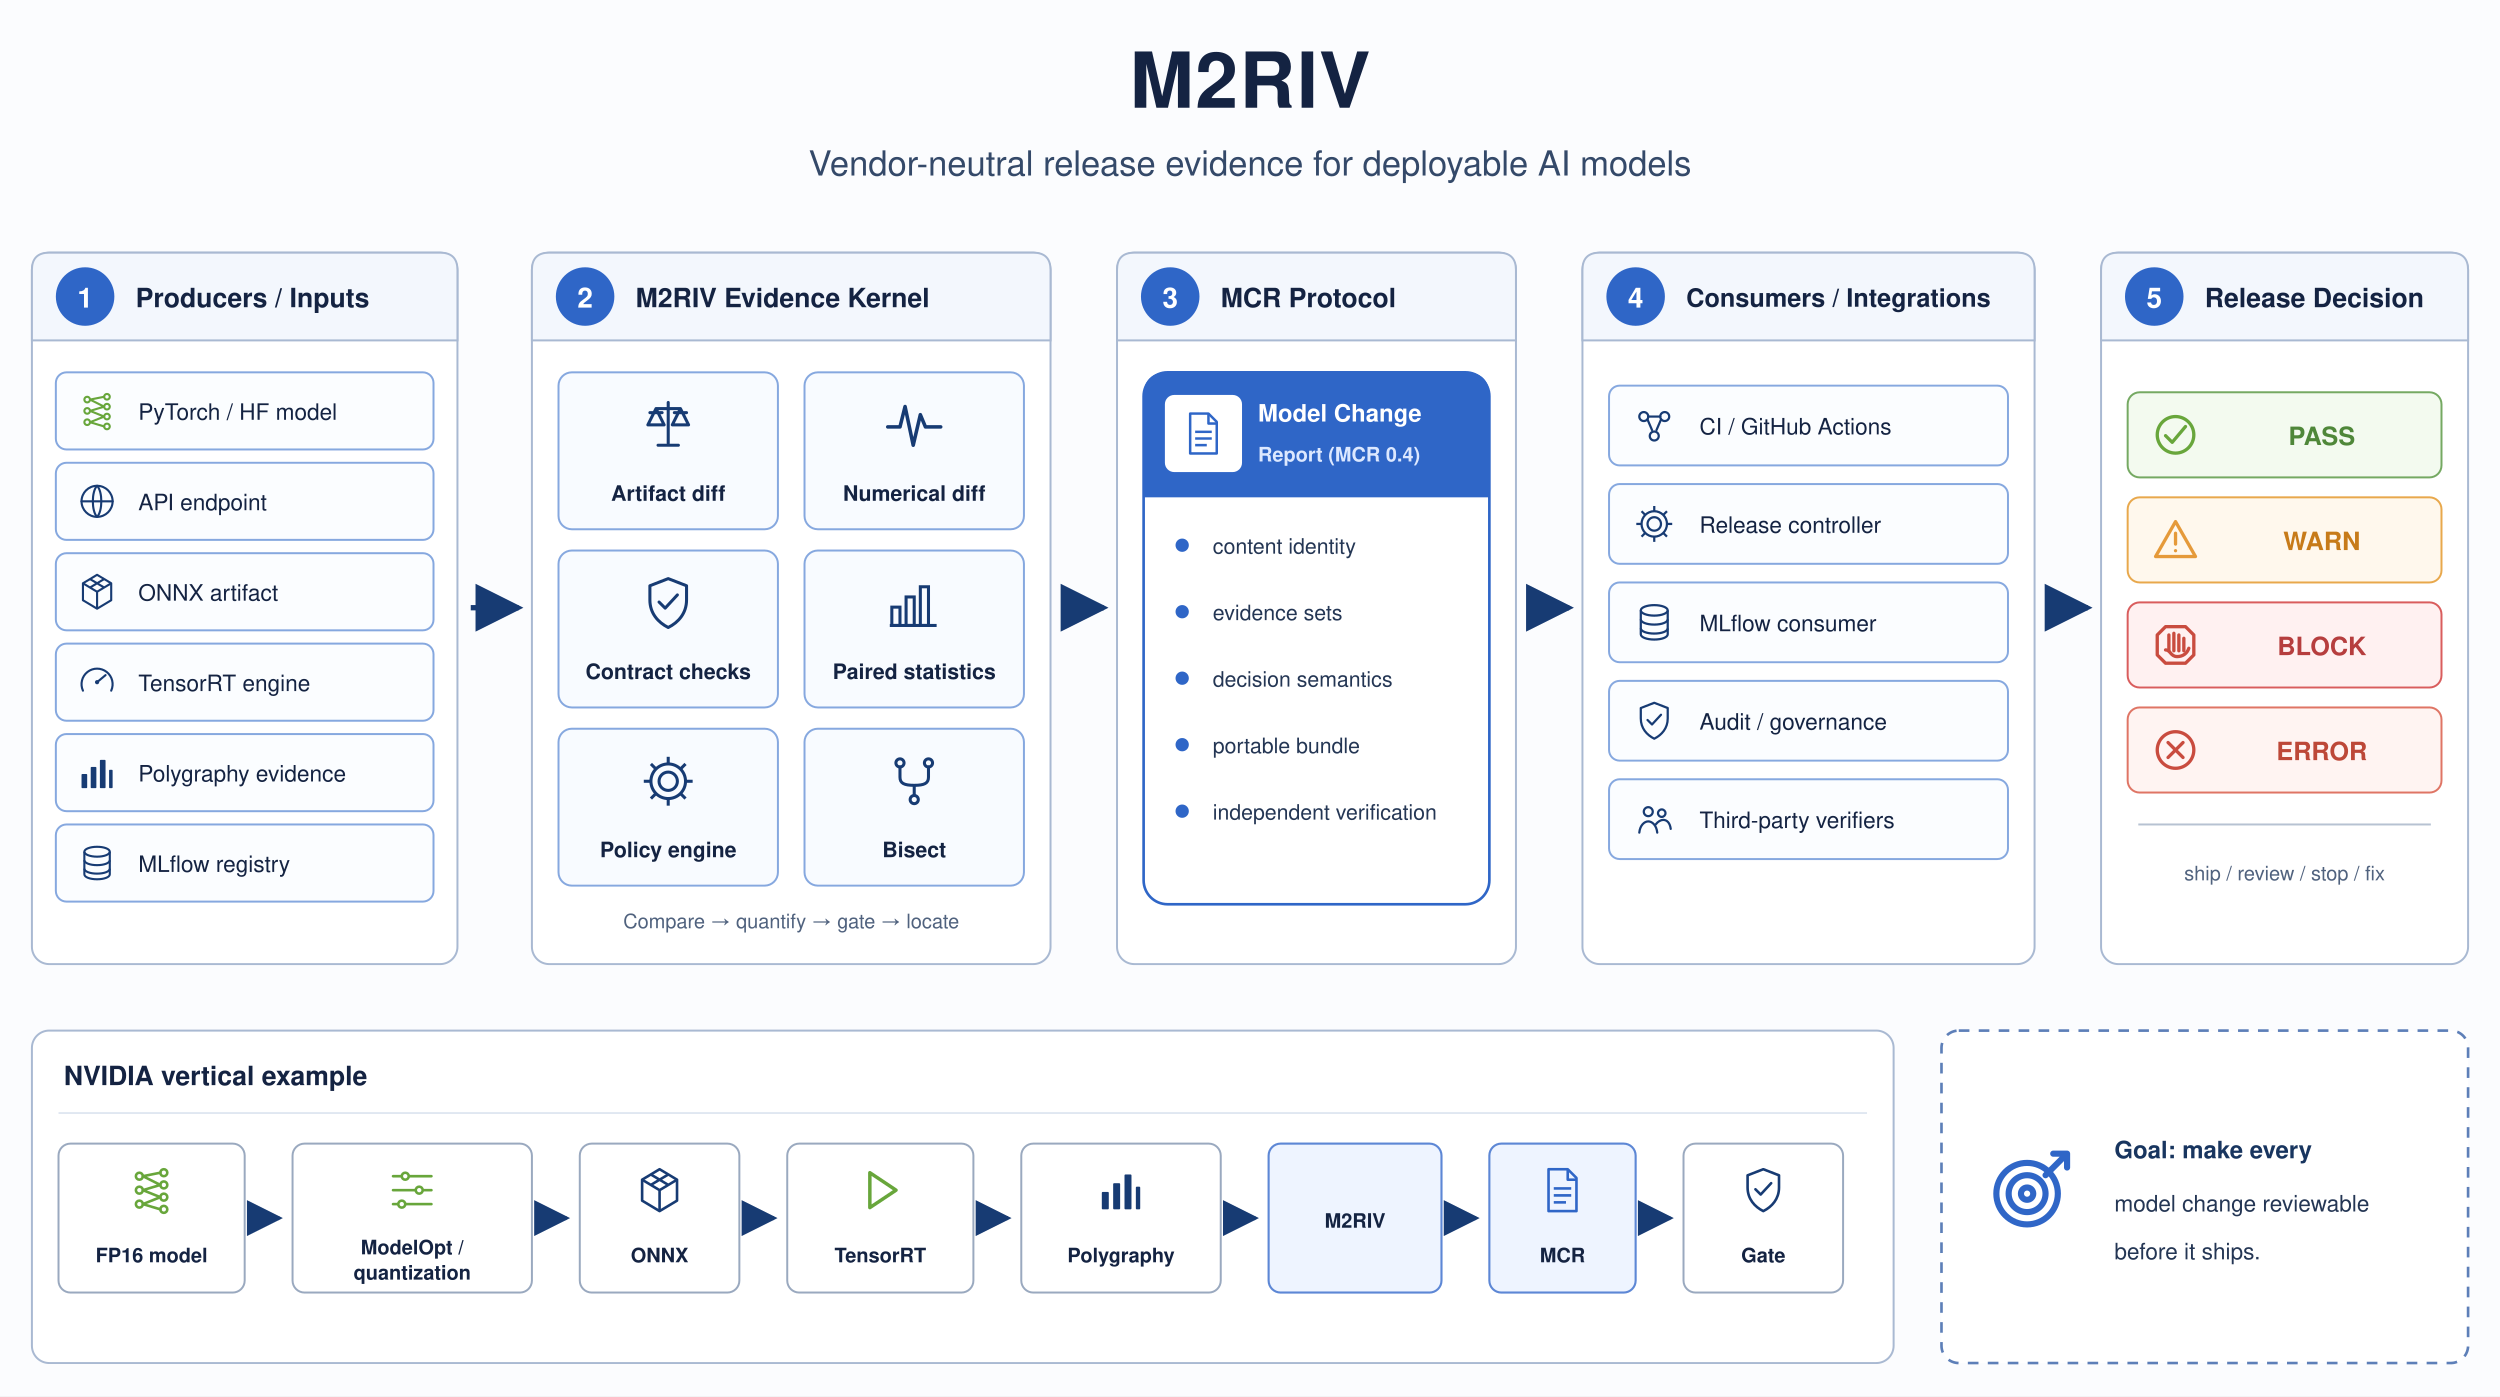
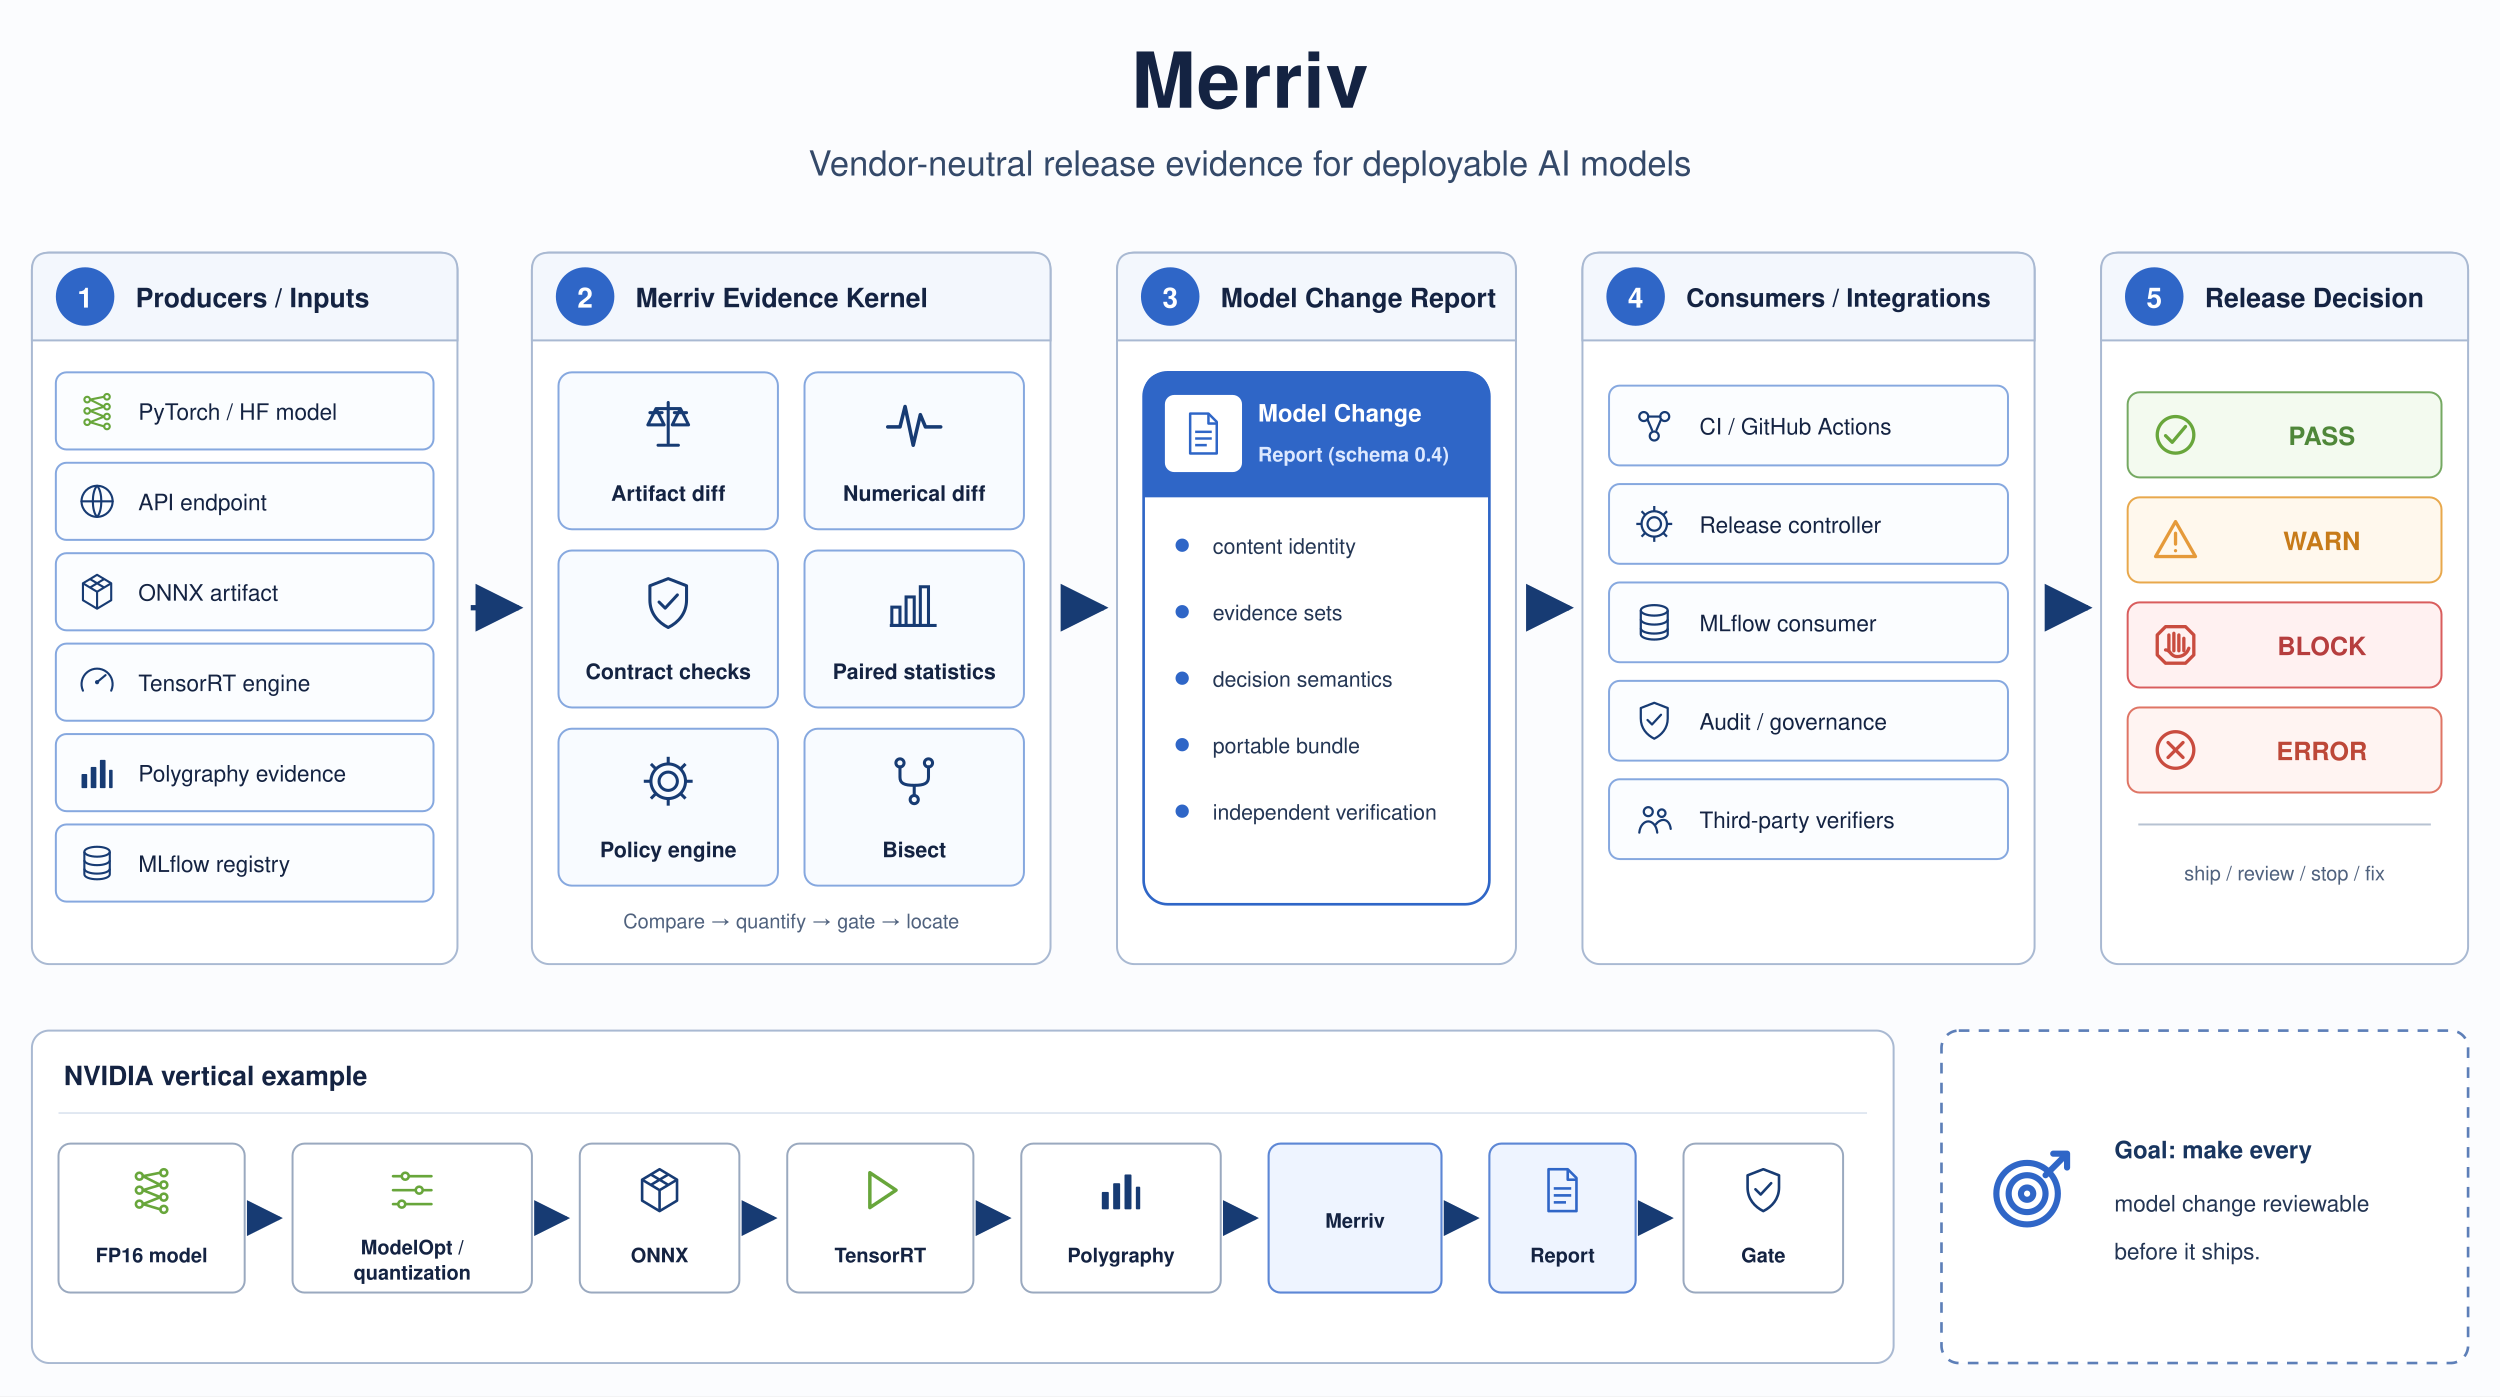
<svg xmlns="http://www.w3.org/2000/svg" width="1880" height="1050" viewBox="0 0 1880 1050" role="img" aria-labelledby="diagram-title diagram-description">
  <defs>
    <marker id="arrow" viewBox="0 0 10 10" refX="9" refY="5" markerWidth="9" markerHeight="9" orient="auto">
      <path d="M0 0 L10 5 L0 10 Z" fill="#173B73" />
    </marker>
    <symbol id="icon-artifact_cube" viewBox="0 0 64 64">
      <g fill="none" stroke="#173B73" stroke-width="3" stroke-linejoin="round">
        <path d="M32 8l20 12v24L32 56 12 44V20z" />
        <path d="M12 20l20 12 20-12M32 32v24M22 14l20 12M42 14L22 26" />
      </g>
    </symbol>
    <symbol id="icon-bar_chart" viewBox="0 0 64 64">
      <g fill="#173B73">
        <rect x="10" y="34" width="8" height="20" rx="1" />
        <rect x="23" y="24" width="8" height="30" rx="1" />
        <rect x="36" y="14" width="8" height="40" rx="1" />
        <rect x="49" y="28" width="5" height="26" rx="1" />
      </g>
    </symbol>
    <symbol id="icon-bisect_branch" viewBox="0 0 64 64">
      <g fill="none" stroke="#173B73" stroke-width="3" stroke-linecap="round" stroke-linejoin="round">
        <circle cx="18" cy="14" r="4" />
        <circle cx="46" cy="14" r="4" />
        <circle cx="32" cy="50" r="4" />
        <path d="M18 18v10c0 6 4 8 14 8M46 18v10c0 6-4 8-14 8M32 36v10" />
      </g>
    </symbol>
    <symbol id="icon-block" viewBox="0 0 64 64">
      <g fill="none" stroke="#C94C3F" stroke-width="4" stroke-linecap="round" stroke-linejoin="round">
        <path d="M20 10h24l10 10v24L44 54H20L10 44V20z" />
        <path d="M24 20v19M30 18v21M36 20v19M42 24v15" />
        <path d="M20 38c6 0 6 8 14 8 7 0 12-4 14-10" />
      </g>
    </symbol>
    <symbol id="icon-ci_nodes" viewBox="0 0 64 64">
      <g fill="none" stroke="#173B73" stroke-width="3" stroke-linecap="round" stroke-linejoin="round">
        <circle cx="18" cy="20" r="6" />
        <circle cx="46" cy="20" r="6" />
        <circle cx="32" cy="46" r="6" />
        <path d="M23 24l6 14M41 24l-6 14M24 20h16" />
      </g>
    </symbol>
    <symbol id="icon-database" viewBox="0 0 64 64">
      <g fill="none" stroke="#173B73" stroke-width="3">
        <ellipse cx="32" cy="16" rx="18" ry="7" />
        <path d="M14 16v12c0 4 8 7 18 7s18-3 18-7V16" />
        <path d="M14 28v12c0 4 8 7 18 7s18-3 18-7V28" />
        <path d="M14 40v8c0 4 8 7 18 7s18-3 18-7v-8" />
      </g>
    </symbol>
    <symbol id="icon-document_mcr" viewBox="0 0 64 64">
      <g fill="none" stroke="#2F66C7" stroke-width="3" stroke-linejoin="round">
        <path d="M16 8h22l10 10v38H16z" />
        <path d="M38 8v12h10" />
        <path d="M22 30h20M22 38h20M22 46h14" />
      </g>
    </symbol>
    <symbol id="icon-error" viewBox="0 0 64 64">
      <g fill="none" stroke="#C94C3F" stroke-width="4" stroke-linecap="round">
        <circle cx="32" cy="32" r="22" />
        <path d="M23 23l18 18M41 23L23 41" />
      </g>
    </symbol>
    <symbol id="icon-gear" viewBox="0 0 64 64">
      <g fill="none" stroke="#173B73" stroke-width="3" stroke-linejoin="round">
        <circle cx="32" cy="32" r="9" />
        <path d="M32 8v7M32 49v7M8 32h7M49 32h7M15 15l5 5M44 44l5 5M49 15l-5 5M20 44l-5 5" />
        <circle cx="32" cy="32" r="17" />
      </g>
    </symbol>
    <symbol id="icon-globe" viewBox="0 0 64 64">
      <g fill="none" stroke="#173B73" stroke-width="3" stroke-linecap="round">
        <circle cx="32" cy="32" r="22" />
        <path d="M10 32h44M32 10c8 8 8 36 0 44M32 10c-8 8-8 36 0 44" />
      </g>
    </symbol>
    <symbol id="icon-model_network" viewBox="0 0 64 64">
      <g fill="none" stroke="#68A63B" stroke-width="3" stroke-linecap="round" stroke-linejoin="round">
        <circle cx="18" cy="16" r="4" />
        <circle cx="18" cy="32" r="4" />
        <circle cx="18" cy="48" r="4" />
        <circle cx="46" cy="12" r="4" />
        <circle cx="46" cy="26" r="4" />
        <circle cx="46" cy="40" r="4" />
        <circle cx="46" cy="54" r="4" />
        <path d="M22 16L42 12M22 16L42 26M22 32L42 26M22 32L42 40M22 48L42 40M22 48L42 54" />
      </g>
    </symbol>
    <symbol id="icon-pass" viewBox="0 0 64 64">
      <g fill="none" stroke="#68A63B" stroke-width="4" stroke-linecap="round" stroke-linejoin="round">
        <circle cx="32" cy="32" r="22" />
        <path d="M20 33l8 8 16-19" />
      </g>
    </symbol>
    <symbol id="icon-people" viewBox="0 0 64 64">
      <g fill="none" stroke="#173B73" stroke-width="3" stroke-linecap="round">
        <circle cx="24" cy="22" r="6" />
        <circle cx="42" cy="24" r="5" />
        <path d="M12 50c1-10 7-15 12-15s11 5 12 15M34 39c3-4 7-6 10-6 5 0 9 4 10 12" />
      </g>
    </symbol>
    <symbol id="icon-play_triangle" viewBox="0 0 64 64">
      <path d="M20 12l30 20-30 20z" fill="none" stroke="#68A63B" stroke-width="4" stroke-linejoin="round" />
    </symbol>
    <symbol id="icon-scales" viewBox="0 0 64 64">
      <g fill="none" stroke="#173B73" stroke-width="3" stroke-linecap="round" stroke-linejoin="round">
        <path d="M32 10v40M20 16h24M14 20h12M38 20h12M20 16l-8 16h16zM44 16l-8 16h16zM22 52h20" />
      </g>
    </symbol>
    <symbol id="icon-shield_check" viewBox="0 0 64 64">
      <g fill="none" stroke="#173B73" stroke-width="3" stroke-linecap="round" stroke-linejoin="round">
        <path d="M32 8l18 7v14c0 13-8 22-18 27-10-5-18-14-18-27V15z" />
        <path d="M23 31l6 6 12-13" />
      </g>
    </symbol>
    <symbol id="icon-sliders" viewBox="0 0 64 64">
      <g fill="none" stroke="#68A63B" stroke-width="3" stroke-linecap="round">
        <path d="M10 16h44M10 32h44M10 48h44" />
        <circle cx="24" cy="16" r="4" fill="white" />
        <circle cx="40" cy="32" r="4" fill="white" />
        <circle cx="20" cy="48" r="4" fill="white" />
      </g>
    </symbol>
    <symbol id="icon-speedometer" viewBox="0 0 64 64">
      <g fill="none" stroke="#173B73" stroke-width="3" stroke-linecap="round">
        <path d="M12 44a22 22 0 1 1 40 0" />
        <path d="M32 32l12-10" />
        <circle cx="32" cy="32" r="3" fill="#173B73" stroke="none" />
      </g>
    </symbol>
    <symbol id="icon-statistics" viewBox="0 0 64 64">
      <g fill="none" stroke="#173B73" stroke-width="3">
        <rect x="10" y="36" width="8" height="18" />
        <rect x="24" y="26" width="8" height="28" />
        <rect x="38" y="16" width="8" height="38" />
        <path d="M8 54h46" />
      </g>
    </symbol>
    <symbol id="icon-target" viewBox="0 0 64 64">
      <g fill="none" stroke="#2F66C7" stroke-width="4" stroke-linecap="round" stroke-linejoin="round">
        <circle cx="28" cy="36" r="20" />
        <circle cx="28" cy="36" r="12" />
        <circle cx="28" cy="36" r="4" />
        <path d="M40 24L54 10M45 10h9v9" />
      </g>
    </symbol>
    <symbol id="icon-warn" viewBox="0 0 64 64">
      <g fill="none" stroke="#E59A3A" stroke-width="4" stroke-linecap="round" stroke-linejoin="round">
        <path d="M32 10l24 42H8z" />
        <path d="M32 24v13" />
        <circle cx="32" cy="45" r="2" fill="#E59A3A" stroke="none" />
      </g>
    </symbol>
    <symbol id="icon-waveform" viewBox="0 0 64 64">
      <path d="M6 34h12l5-20 8 38 7-30 5 12h15" fill="none" stroke="#173B73" stroke-width="3.5" stroke-linecap="round" stroke-linejoin="round" />
    </symbol>
    <style>
      text { font-family: "Segoe UI", Helvetica, Arial, sans-serif; fill: #142342; }
      .page-title { font-size: 58px; font-weight: 750; letter-spacing: 1px; }
      .subtitle { font-size: 26px; font-weight: 400; fill: #344969; }
      .panel { fill: #ffffff; stroke: #a9b9d2; stroke-width: 1.5; }
      .panel-header { fill: #f3f7fd; stroke: #a9b9d2; stroke-width: 1.5; }
      .step-circle { fill: #2f66c7; }
      .step-number { fill: #ffffff; font-size: 21px; font-weight: 750; dominant-baseline: middle; }
      .panel-title { font-size: 20px; font-weight: 700; dominant-baseline: middle; }
      .panel-title-compact { font-size: 19px; font-weight: 700; dominant-baseline: middle; }
      .chip { fill: #fbfdff; stroke: #86a8df; stroke-width: 1.5; }
      .chip-label { font-size: 17px; font-weight: 450; dominant-baseline: middle; }
      .kernel-card { fill: #f8fbff; stroke: #86a8df; stroke-width: 1.5; }
      .kernel-label { font-size: 16px; font-weight: 650; dominant-baseline: middle; }
      .caption { font-size: 15px; fill: #50627e; }
      .flow-arrow { stroke: #173b73; stroke-width: 4; marker-end: url(#arrow); }
      .lane-arrow { stroke: #173b73; stroke-width: 3; marker-end: url(#arrow); }
      .mcr-outline { fill: #ffffff; stroke: #2f66c7; stroke-width: 2; }
      .mcr-header { fill: #2f66c7; }
      .mcr-title { fill: #ffffff; font-size: 18px; font-weight: 700; }
      .mcr-subtitle { fill: #dce8ff; font-size: 15px; font-weight: 650; }
      .bullet { fill: #2f66c7; }
      .bullet-label { font-size: 16px; fill: #243654; dominant-baseline: middle; }
      .state-label { font-size: 19px; font-weight: 700; dominant-baseline: middle; }
      .lane-title { font-size: 20px; font-weight: 700; }
      .lane-node { fill: #ffffff; stroke: #9aa9bf; stroke-width: 1.5; }
      .lane-key { fill: #eef4ff; stroke: #5d87d5; stroke-width: 1.6; }
      .lane-label { font-size: 15px; font-weight: 650; dominant-baseline: middle; }
      .goal-title { font-size: 18px; font-weight: 700; fill: #18355f; }
      .goal-copy { font-size: 17px; fill: #243654; }
    </style>
  </defs>
  <rect width="1880" height="1050" fill="#fbfcfe" />
-   <text x="940" y="81" class="page-title" text-anchor="middle">M2RIV</text>
+   <text x="940" y="81" class="page-title" text-anchor="middle">Merriv</text>
  <text x="940" y="132" class="subtitle" text-anchor="middle">Vendor-neutral release evidence for deployable AI models</text>
  <rect x="24" y="190" width="320" height="535" rx="13" class="panel" />
  <path d="M37 190 H331 Q344 190 344 203 V256 H24 V203 Q24 190 37 190 Z" class="panel-header" />
  <circle cx="64" cy="223" r="22" class="step-circle" />
  <text x="64" y="224" class="step-number" text-anchor="middle">1</text>
  <text x="102" y="224" class="panel-title" text-anchor="start">Producers / Inputs</text>
  <rect x="400" y="190" width="390" height="535" rx="13" class="panel" />
  <path d="M413 190 H777 Q790 190 790 203 V256 H400 V203 Q400 190 413 190 Z" class="panel-header" />
  <circle cx="440" cy="223" r="22" class="step-circle" />
  <text x="440" y="224" class="step-number" text-anchor="middle">2</text>
-   <text x="478" y="224" class="panel-title" text-anchor="start">M2RIV Evidence Kernel</text>
+   <text x="478" y="224" class="panel-title" text-anchor="start">Merriv Evidence Kernel</text>
  <rect x="840" y="190" width="300" height="535" rx="13" class="panel" />
  <path d="M853 190 H1127 Q1140 190 1140 203 V256 H840 V203 Q840 190 853 190 Z" class="panel-header" />
  <circle cx="880" cy="223" r="22" class="step-circle" />
  <text x="880" y="224" class="step-number" text-anchor="middle">3</text>
-   <text x="918" y="224" class="panel-title" text-anchor="start">MCR Protocol</text>
+   <text x="918" y="224" class="panel-title" text-anchor="start">Model Change Report</text>
  <rect x="1190" y="190" width="340" height="535" rx="13" class="panel" />
  <path d="M1203 190 H1517 Q1530 190 1530 203 V256 H1190 V203 Q1190 190 1203 190 Z" class="panel-header" />
  <circle cx="1230" cy="223" r="22" class="step-circle" />
  <text x="1230" y="224" class="step-number" text-anchor="middle">4</text>
  <text x="1268" y="224" class="panel-title-compact" text-anchor="start">Consumers / Integrations</text>
  <rect x="1580" y="190" width="276" height="535" rx="13" class="panel" />
  <path d="M1593 190 H1843 Q1856 190 1856 203 V256 H1580 V203 Q1580 190 1593 190 Z" class="panel-header" />
  <circle cx="1620" cy="223" r="22" class="step-circle" />
  <text x="1620" y="224" class="step-number" text-anchor="middle">5</text>
  <text x="1658" y="224" class="panel-title" text-anchor="start">Release Decision</text>
  <rect x="42" y="280" width="284" height="58" rx="8" class="chip" />
  <use href="#icon-model_network" x="56" y="292" width="34" height="34" />
  <text x="104" y="310" class="chip-label" text-anchor="start">PyTorch / HF model</text>
  <rect x="42" y="348" width="284" height="58" rx="8" class="chip" />
  <use href="#icon-globe" x="56" y="360" width="34" height="34" />
  <text x="104" y="378" class="chip-label" text-anchor="start">API endpoint</text>
  <rect x="42" y="416" width="284" height="58" rx="8" class="chip" />
  <use href="#icon-artifact_cube" x="56" y="428" width="34" height="34" />
  <text x="104" y="446" class="chip-label" text-anchor="start">ONNX artifact</text>
  <rect x="42" y="484" width="284" height="58" rx="8" class="chip" />
  <use href="#icon-speedometer" x="56" y="496" width="34" height="34" />
  <text x="104" y="514" class="chip-label" text-anchor="start">TensorRT engine</text>
  <rect x="42" y="552" width="284" height="58" rx="8" class="chip" />
  <use href="#icon-bar_chart" x="56" y="564" width="34" height="34" />
  <text x="104" y="582" class="chip-label" text-anchor="start">Polygraphy evidence</text>
  <rect x="42" y="620" width="284" height="58" rx="8" class="chip" />
  <use href="#icon-database" x="56" y="632" width="34" height="34" />
  <text x="104" y="650" class="chip-label" text-anchor="start">MLflow registry</text>
  <rect x="420" y="280" width="165" height="118" rx="10" class="kernel-card" />
  <use href="#icon-scales" x="478" y="295" width="49" height="49" />
  <text x="502.5" y="371" class="kernel-label" text-anchor="middle">Artifact diff</text>
  <rect x="605" y="280" width="165" height="118" rx="10" class="kernel-card" />
  <use href="#icon-waveform" x="663" y="295" width="49" height="49" />
  <text x="687.5" y="371" class="kernel-label" text-anchor="middle">Numerical diff</text>
  <rect x="420" y="414" width="165" height="118" rx="10" class="kernel-card" />
  <use href="#icon-shield_check" x="478" y="429" width="49" height="49" />
  <text x="502.5" y="505" class="kernel-label" text-anchor="middle">Contract checks</text>
  <rect x="605" y="414" width="165" height="118" rx="10" class="kernel-card" />
  <use href="#icon-statistics" x="663" y="429" width="49" height="49" />
  <text x="687.5" y="505" class="kernel-label" text-anchor="middle">Paired statistics</text>
  <rect x="420" y="548" width="165" height="118" rx="10" class="kernel-card" />
  <use href="#icon-gear" x="478" y="563" width="49" height="49" />
  <text x="502.5" y="639" class="kernel-label" text-anchor="middle">Policy engine</text>
  <rect x="605" y="548" width="165" height="118" rx="10" class="kernel-card" />
  <use href="#icon-bisect_branch" x="663" y="563" width="49" height="49" />
  <text x="687.5" y="639" class="kernel-label" text-anchor="middle">Bisect</text>
  <text x="595" y="698" class="caption" text-anchor="middle">Compare → quantify → gate → locate</text>
  <rect x="860" y="280" width="260" height="400" rx="18" class="mcr-outline" />
  <path d="M878 280 H1102 Q1120 280 1120 298 V374 H860 V298 Q860 280 878 280 Z" class="mcr-header" />
  <rect x="876" y="297" width="58" height="58" rx="7" fill="#ffffff" />
  <use href="#icon-document_mcr" x="885" y="306" width="40" height="40" />
  <text x="946" y="317" class="mcr-title" text-anchor="start">Model Change</text>
-   <text x="946" y="347" class="mcr-subtitle" text-anchor="start">Report (MCR 0.4)</text>
+   <text x="946" y="347" class="mcr-subtitle" text-anchor="start">Report (schema 0.4)</text>
  <circle cx="889" cy="410" r="5" class="bullet" />
  <text x="912" y="411" class="bullet-label" text-anchor="start">content identity</text>
  <circle cx="889" cy="460" r="5" class="bullet" />
  <text x="912" y="461" class="bullet-label" text-anchor="start">evidence sets</text>
  <circle cx="889" cy="510" r="5" class="bullet" />
  <text x="912" y="511" class="bullet-label" text-anchor="start">decision semantics</text>
  <circle cx="889" cy="560" r="5" class="bullet" />
  <text x="912" y="561" class="bullet-label" text-anchor="start">portable bundle</text>
  <circle cx="889" cy="610" r="5" class="bullet" />
  <text x="912" y="611" class="bullet-label" text-anchor="start">independent verification</text>
  <rect x="1210" y="290" width="300" height="60" rx="8" class="chip" />
  <use href="#icon-ci_nodes" x="1226" y="302" width="36" height="36" />
  <text x="1278" y="321" class="chip-label" text-anchor="start">CI / GitHub Actions</text>
  <rect x="1210" y="364" width="300" height="60" rx="8" class="chip" />
  <use href="#icon-gear" x="1226" y="376" width="36" height="36" />
  <text x="1278" y="395" class="chip-label" text-anchor="start">Release controller</text>
  <rect x="1210" y="438" width="300" height="60" rx="8" class="chip" />
  <use href="#icon-database" x="1226" y="450" width="36" height="36" />
  <text x="1278" y="469" class="chip-label" text-anchor="start">MLflow consumer</text>
  <rect x="1210" y="512" width="300" height="60" rx="8" class="chip" />
  <use href="#icon-shield_check" x="1226" y="524" width="36" height="36" />
  <text x="1278" y="543" class="chip-label" text-anchor="start">Audit / governance</text>
  <rect x="1210" y="586" width="300" height="60" rx="8" class="chip" />
  <use href="#icon-people" x="1226" y="598" width="36" height="36" />
  <text x="1278" y="617" class="chip-label" text-anchor="start">Third-party verifiers</text>
  <rect x="1600" y="295" width="236" height="64" rx="9" fill="#f3faef" stroke="#75a962" stroke-width="1.5" />
  <use href="#icon-pass" x="1616" y="307" width="40" height="40" />
  <text x="1746" y="328" class="state-label" text-anchor="middle" style="fill:#4f8739">PASS</text>
  <rect x="1600" y="374" width="236" height="64" rx="9" fill="#fff8ed" stroke="#e8a84c" stroke-width="1.5" />
  <use href="#icon-warn" x="1616" y="386" width="40" height="40" />
  <text x="1746" y="407" class="state-label" text-anchor="middle" style="fill:#c77b19">WARN</text>
  <rect x="1600" y="453" width="236" height="64" rx="9" fill="#fff1f1" stroke="#d95d5d" stroke-width="1.5" />
  <use href="#icon-block" x="1616" y="465" width="40" height="40" />
  <text x="1746" y="486" class="state-label" text-anchor="middle" style="fill:#b63e3e">BLOCK</text>
  <rect x="1600" y="532" width="236" height="64" rx="9" fill="#fff4f2" stroke="#df7565" stroke-width="1.5" />
  <use href="#icon-error" x="1616" y="544" width="40" height="40" />
  <text x="1746" y="565" class="state-label" text-anchor="middle" style="fill:#bd4838">ERROR</text>
  <line x1="1608" y1="620" x2="1828" y2="620" stroke="#b7c2d2" stroke-width="1.5" />
  <text x="1718" y="662" class="caption" text-anchor="middle">ship / review / stop / fix</text>
  <line x1="354" y1="457" x2="390" y2="457" class="flow-arrow" />
  <line x1="800" y1="457" x2="830" y2="457" class="flow-arrow" />
  <line x1="1150" y1="457" x2="1180" y2="457" class="flow-arrow" />
  <line x1="1540" y1="457" x2="1570" y2="457" class="flow-arrow" />
  <rect x="24" y="775" width="1400" height="250" rx="13" class="panel" />
  <text x="48" y="816" class="lane-title" text-anchor="start">NVIDIA vertical example</text>
  <line x1="44" y1="837" x2="1404" y2="837" stroke="#d2dceb" />
  <rect x="44" y="860" width="140" height="112" rx="9" class="lane-node" />
  <use href="#icon-model_network" x="93" y="874" width="42" height="42" />
  <text x="114" y="944" class="lane-label" text-anchor="middle">FP16 model</text>
  <rect x="220" y="860" width="180" height="112" rx="9" class="lane-node" />
  <use href="#icon-sliders" x="289" y="874" width="42" height="42" />
  <text x="310" y="938" class="lane-label" text-anchor="middle">ModelOpt /</text>
  <text x="310" y="957" class="lane-label" text-anchor="middle">quantization</text>
  <rect x="436" y="860" width="120" height="112" rx="9" class="lane-node" />
  <use href="#icon-artifact_cube" x="475" y="874" width="42" height="42" />
  <text x="496" y="944" class="lane-label" text-anchor="middle">ONNX</text>
  <rect x="592" y="860" width="140" height="112" rx="9" class="lane-node" />
  <use href="#icon-play_triangle" x="641" y="874" width="42" height="42" />
  <text x="662" y="944" class="lane-label" text-anchor="middle">TensorRT</text>
  <rect x="768" y="860" width="150" height="112" rx="9" class="lane-node" />
  <use href="#icon-bar_chart" x="822" y="874" width="42" height="42" />
  <text x="843" y="944" class="lane-label" text-anchor="middle">Polygraphy</text>
  <rect x="954" y="860" width="130" height="112" rx="9" class="lane-key" />
-   <text x="1019" y="918" class="lane-label" text-anchor="middle">M2RIV</text>
+   <text x="1019" y="918" class="lane-label" text-anchor="middle">Merriv</text>
  <rect x="1120" y="860" width="110" height="112" rx="9" class="lane-key" />
  <use href="#icon-document_mcr" x="1154" y="874" width="42" height="42" />
-   <text x="1175" y="944" class="lane-label" text-anchor="middle">MCR</text>
+   <text x="1175" y="944" class="lane-label" text-anchor="middle">Report</text>
  <rect x="1266" y="860" width="120" height="112" rx="9" class="lane-node" />
  <use href="#icon-shield_check" x="1305" y="874" width="42" height="42" />
  <text x="1326" y="944" class="lane-label" text-anchor="middle">Gate</text>
  <line x1="192" y1="916" x2="210" y2="916" class="lane-arrow" />
  <line x1="408" y1="916" x2="426" y2="916" class="lane-arrow" />
  <line x1="564" y1="916" x2="582" y2="916" class="lane-arrow" />
  <line x1="740" y1="916" x2="758" y2="916" class="lane-arrow" />
  <line x1="926" y1="916" x2="944" y2="916" class="lane-arrow" />
  <line x1="1092" y1="916" x2="1110" y2="916" class="lane-arrow" />
  <line x1="1238" y1="916" x2="1256" y2="916" class="lane-arrow" />
  <rect x="1460" y="775" width="396" height="250" rx="13" fill="#ffffff" stroke="#5d7fb8" stroke-width="2" stroke-dasharray="8 7" />
  <use href="#icon-target" x="1492" y="856" width="74" height="74" />
  <text x="1590" y="871" class="goal-title" text-anchor="start">Goal: make every</text>
  <text x="1590" y="911" class="goal-copy" text-anchor="start">model change reviewable</text>
  <text x="1590" y="947" class="goal-copy" text-anchor="start">before it ships.</text>
</svg>
